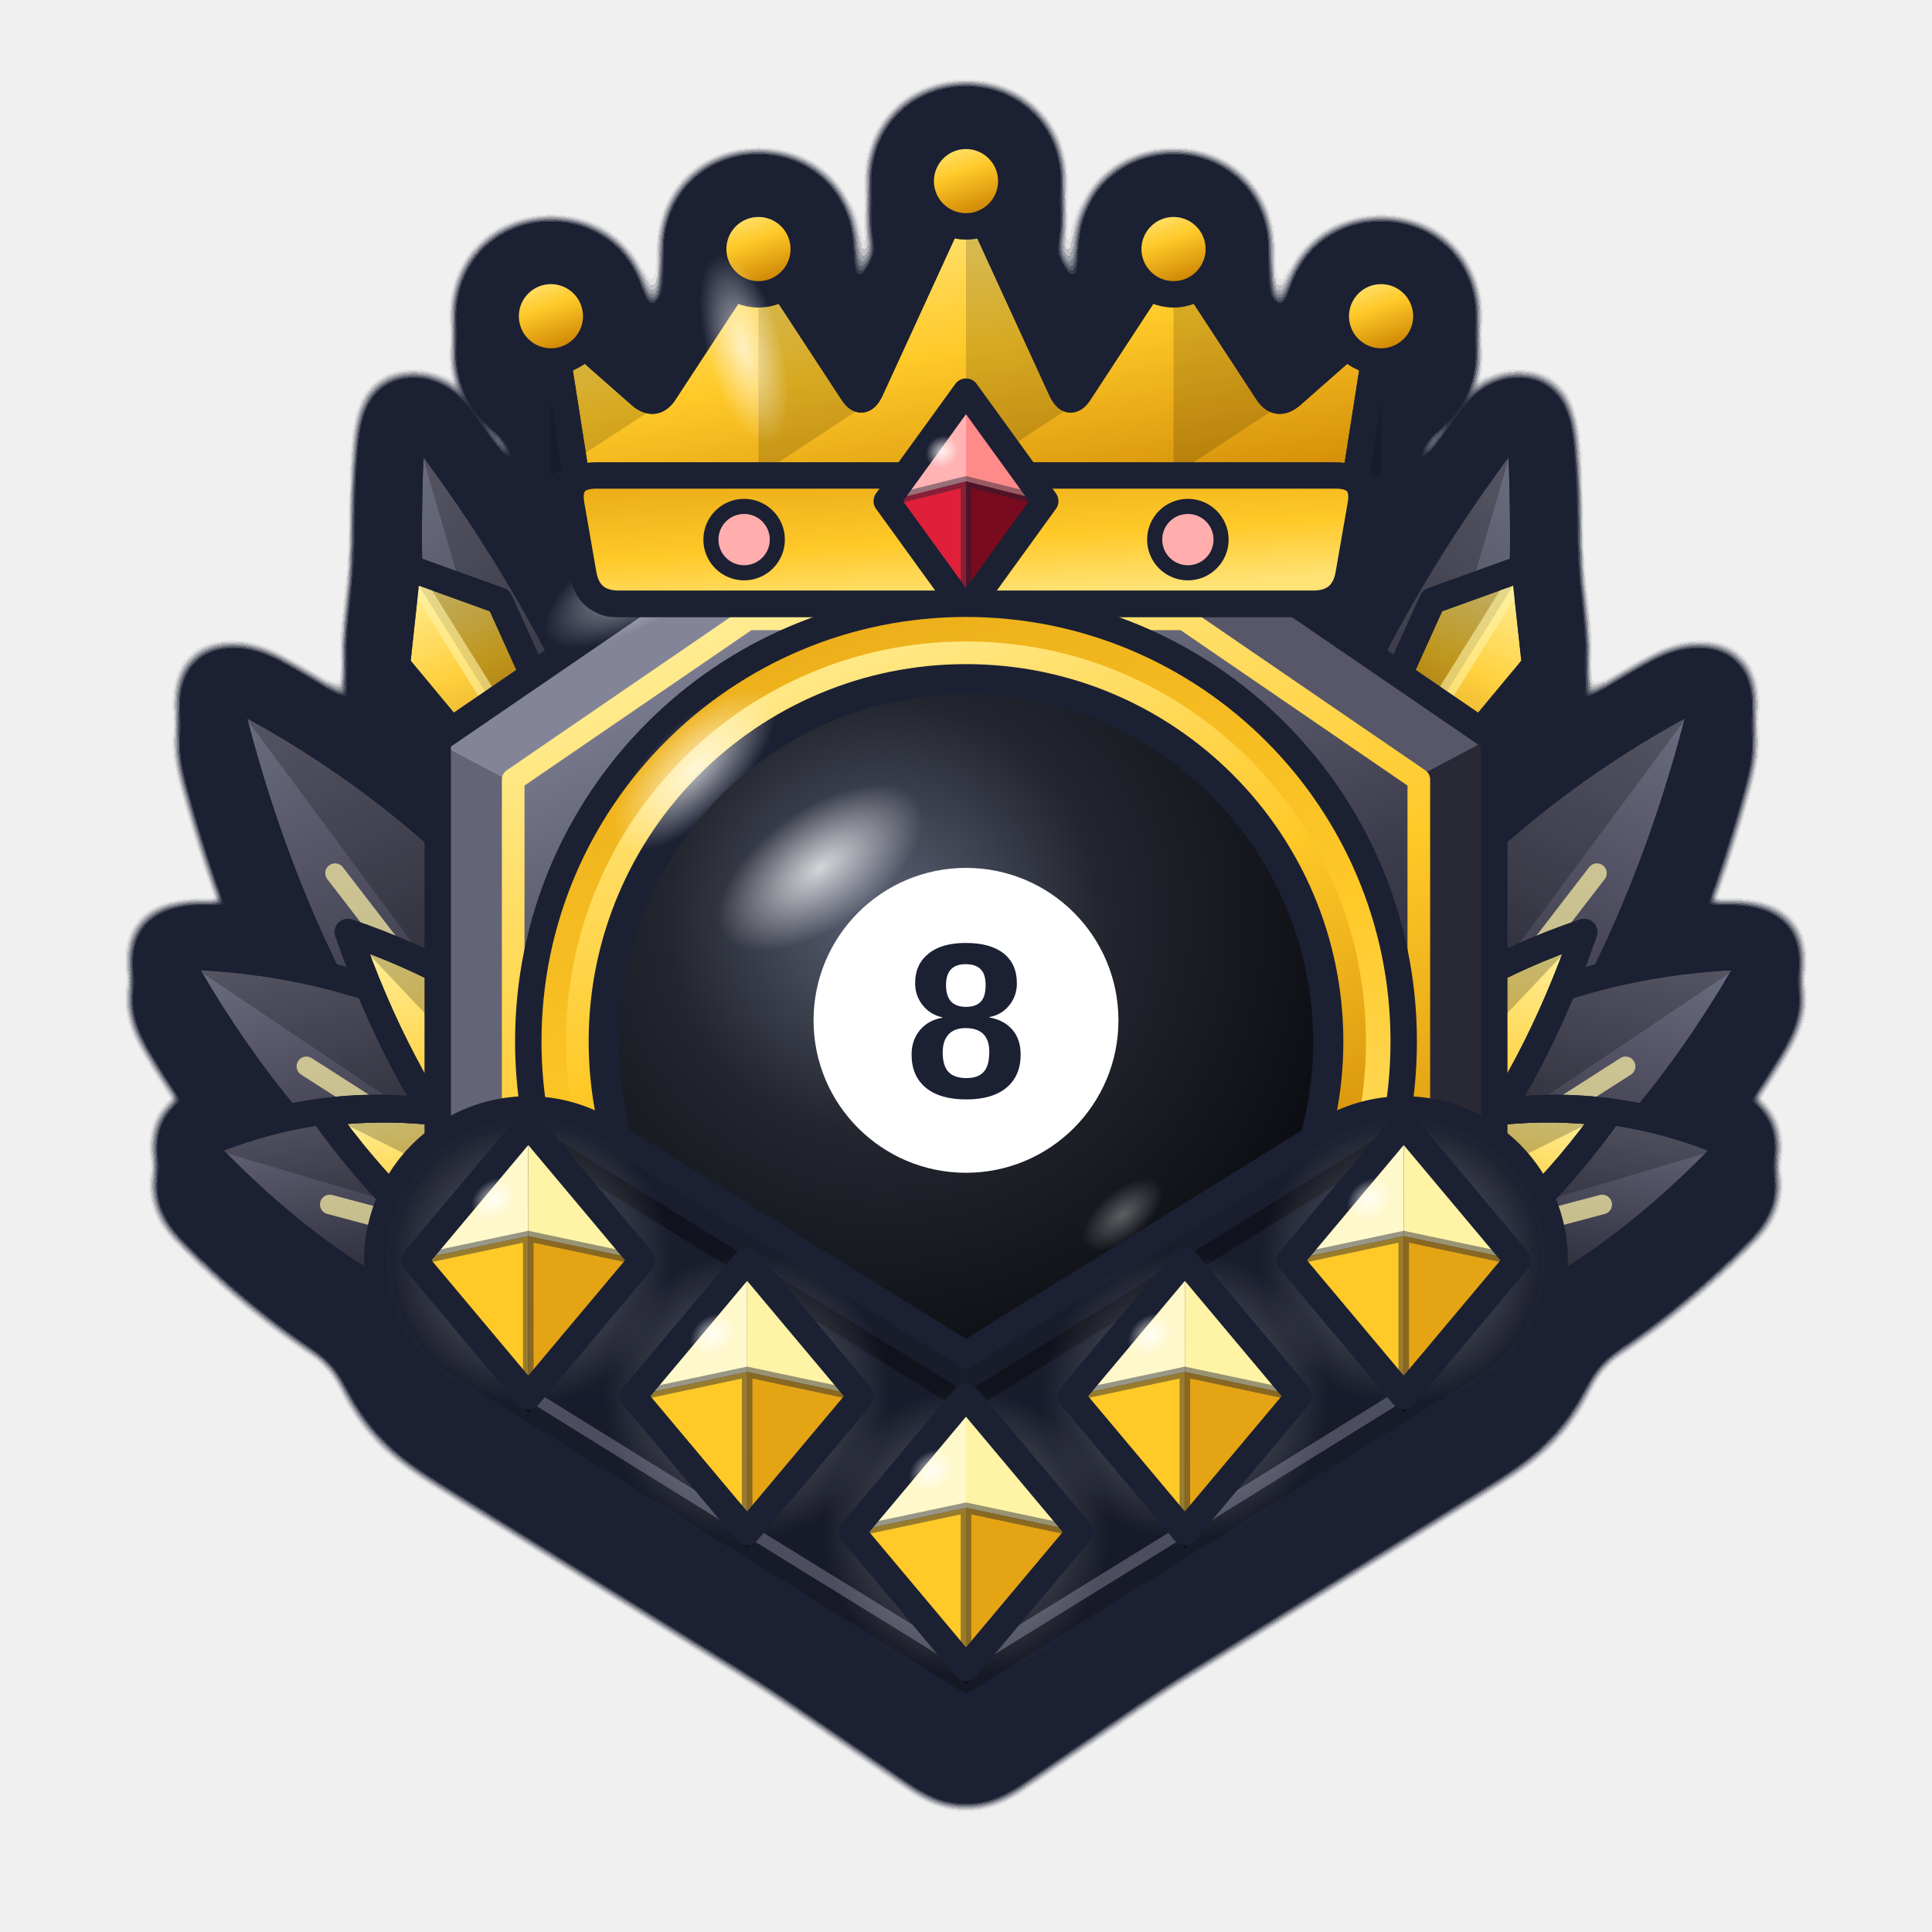
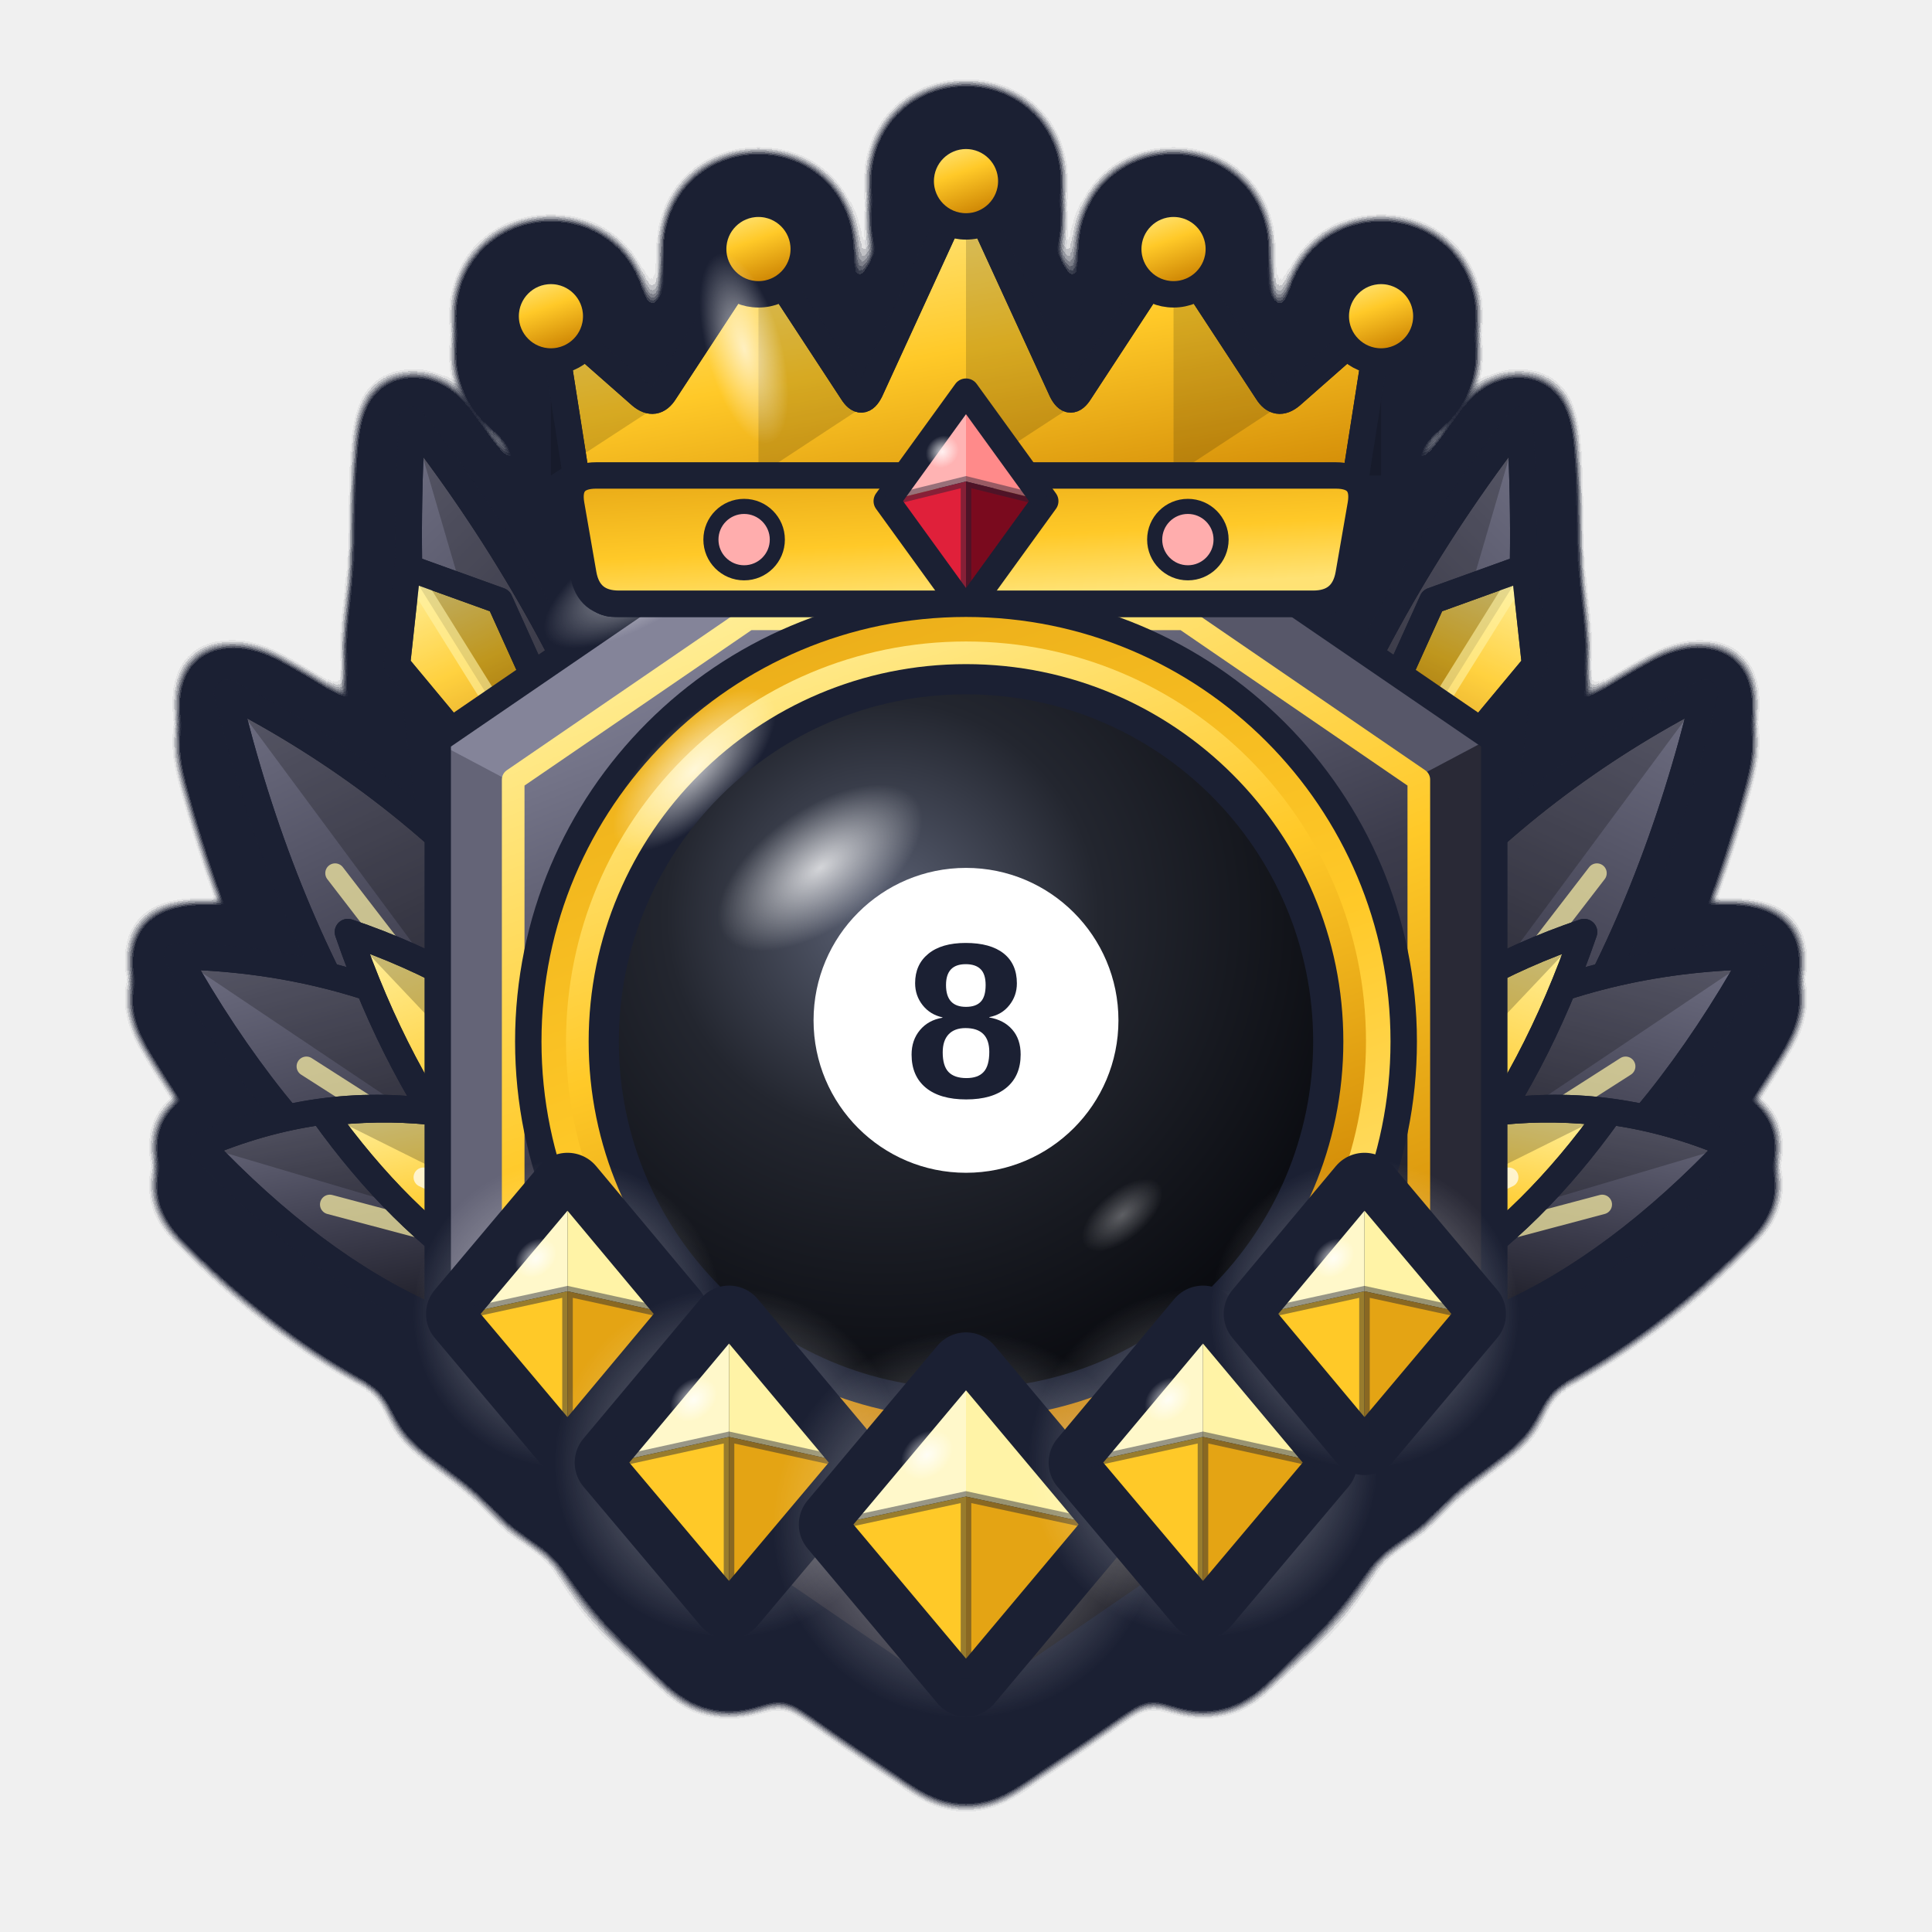
<svg xmlns="http://www.w3.org/2000/svg" width="512" height="512" viewBox="0 0 256 256">
  <defs>
    <linearGradient id="blue" x1="0" y1="0" x2="0.35" y2="1">
      <stop offset="0" stop-color="#9ED3FF" />
      <stop offset="0.45" stop-color="#3B9BFF" />
      <stop offset="1" stop-color="#1F6BD0" />
    </linearGradient>
    <linearGradient id="green" x1="0" y1="0" x2="0.35" y2="1">
      <stop offset="0" stop-color="#A8F5BE" />
      <stop offset="0.45" stop-color="#3DD66B" />
      <stop offset="1" stop-color="#1E9E47" />
    </linearGradient>
    <linearGradient id="red" x1="0" y1="0" x2="0.35" y2="1">
      <stop offset="0" stop-color="#FFA3A3" />
      <stop offset="0.45" stop-color="#FF4D4D" />
      <stop offset="1" stop-color="#C9283A" />
    </linearGradient>
    <linearGradient id="gold" x1="0" y1="0" x2="0.35" y2="1">
      <stop offset="0" stop-color="#FFF1A0" />
      <stop offset="0.45" stop-color="#FFC928" />
      <stop offset="1" stop-color="#DB8E00" />
    </linearGradient>
    <linearGradient id="wood" x1="0" y1="0" x2="0.35" y2="1">
      <stop offset="0" stop-color="#FFD9A0" />
      <stop offset="0.45" stop-color="#E7A35C" />
      <stop offset="1" stop-color="#A8622A" />
    </linearGradient>
    <linearGradient id="darkwood" x1="0" y1="0" x2="0.35" y2="1">
      <stop offset="0" stop-color="#C07A45" />
      <stop offset="0.45" stop-color="#8A4B22" />
      <stop offset="1" stop-color="#5E3014" />
    </linearGradient>
    <linearGradient id="white" x1="0" y1="0" x2="0.35" y2="1">
      <stop offset="0" stop-color="#FFFFFF" />
      <stop offset="0.45" stop-color="#F4F8FF" />
      <stop offset="1" stop-color="#C9D6EA" />
    </linearGradient>
    <linearGradient id="grey" x1="0" y1="0" x2="0.35" y2="1">
      <stop offset="0" stop-color="#E4E9F2" />
      <stop offset="0.45" stop-color="#AEB8C8" />
      <stop offset="1" stop-color="#7B869A" />
    </linearGradient>
    <linearGradient id="steel" x1="0" y1="0" x2="0.35" y2="1">
      <stop offset="0" stop-color="#D8E6F7" />
      <stop offset="0.45" stop-color="#9FB2CC" />
      <stop offset="1" stop-color="#6A7D98" />
    </linearGradient>
    <linearGradient id="cloth" x1="0" y1="0" x2="0.35" y2="1">
      <stop offset="0" stop-color="#6FE08E" />
      <stop offset="0.45" stop-color="#2FA24F" />
      <stop offset="1" stop-color="#1C7A37" />
    </linearGradient>
    <linearGradient id="sad" x1="0" y1="0" x2="0.35" y2="1">
      <stop offset="0" stop-color="#C4D4EE" />
      <stop offset="0.45" stop-color="#8EA3C7" />
      <stop offset="1" stop-color="#5E7299" />
    </linearGradient>
    <linearGradient id="purple" x1="0" y1="0" x2="0.35" y2="1">
      <stop offset="0" stop-color="#D7B8FF" />
      <stop offset="0.45" stop-color="#A259FF" />
      <stop offset="1" stop-color="#6E2FD0" />
    </linearGradient>
    <radialGradient id="shine" cx="0.5" cy="0.5" r="0.5">
      <stop offset="0" stop-color="#FFFFFF" stop-opacity="0.9" />
      <stop offset="1" stop-color="#FFFFFF" stop-opacity="0" />
    </radialGradient>
    <filter id="ink" x="-30%" y="-30%" width="160%" height="160%" color-interpolation-filters="sRGB">
      <feGaussianBlur in="SourceAlpha" stdDeviation="6.92" result="blur" />
      <feComponentTransfer in="blur" result="grown">
        <feFuncA type="linear" slope="7" intercept="-0.35" />
      </feComponentTransfer>
      <feOffset in="grown" dy="6" result="lip" />
      <feMerge result="both">
        <feMergeNode in="lip" />
        <feMergeNode in="grown" />
      </feMerge>
      <feFlood flood-color="#1B2033" />
      <feComposite in2="both" operator="in" result="outline" />
      <feMerge>
        <feMergeNode in="outline" />
        <feMergeNode in="SourceGraphic" />
      </feMerge>
    </filter>
  </defs>
  <defs>
    <filter id="badgeInk" x="-20%" y="-20%" width="140%" height="140%" color-interpolation-filters="sRGB">
      <feGaussianBlur in="SourceAlpha" stdDeviation="3.2" result="blur" />
      <feComponentTransfer in="blur" result="grown">
        <feFuncA type="linear" slope="40" intercept="-0.716" />
      </feComponentTransfer>
      <feOffset in="grown" dy="5" result="lip" />
      <feMerge result="both">
        <feMergeNode in="lip" />
        <feMergeNode in="grown" />
      </feMerge>
      <feFlood flood-color="#1B2033" />
      <feComposite in2="both" operator="in" result="outline" />
      <feMerge>
        <feMergeNode in="outline" />
        <feMergeNode in="SourceGraphic" />
      </feMerge>
    </filter>
  </defs>
  <defs>
    <linearGradient id="m" x1="0" y1="0" x2="0.35" y2="1">
      <stop offset="0.00" stop-color="#8C8CA2" />
      <stop offset="0.50" stop-color="#3C3C4C" />
      <stop offset="1.00" stop-color="#14141C" />
    </linearGradient>
    <linearGradient id="r" x1="0" y1="0" x2="0.35" y2="1">
      <stop offset="0.00" stop-color="#2A2A36" />
      <stop offset="0.60" stop-color="#3C3C4C" />
      <stop offset="1.00" stop-color="#6C6C80" />
    </linearGradient>
    <linearGradient id="w" x1="0" y1="0" x2="0.35" y2="1">
      <stop offset="0.00" stop-color="#707084" />
      <stop offset="0.55" stop-color="#3C3C4C" />
      <stop offset="1.00" stop-color="#14141C" />
    </linearGradient>
    <linearGradient id="c" x1="0" y1="0" x2="0.3" y2="1">
      <stop offset="0.00" stop-color="#BABAC7" />
      <stop offset="0.55" stop-color="#606073" />
      <stop offset="1.00" stop-color="#3C3C4C" />
    </linearGradient>
    <linearGradient id="s" x1="0" y1="0" x2="0.2" y2="1">
      <stop offset="0.00" stop-color="#FFFFFF" />
      <stop offset="0.50" stop-color="#BABAC7" />
      <stop offset="1.00" stop-color="#747488" />
    </linearGradient>
    <linearGradient id="g" x1="0" y1="0" x2="0.35" y2="1">
      <stop offset="0.00" stop-color="#FFF3A6" />
      <stop offset="0.50" stop-color="#FFC928" />
      <stop offset="1.00" stop-color="#C97F00" />
    </linearGradient>
    <linearGradient id="gr" x1="0" y1="0" x2="0.35" y2="1">
      <stop offset="0.00" stop-color="#E7A816" />
      <stop offset="0.60" stop-color="#FFC928" />
      <stop offset="1.00" stop-color="#FFE274" />
    </linearGradient>
    <radialGradient id="ball" cx="0.38" cy="0.32" r="0.78">
      <stop offset="0" stop-color="#5C6275" />
      <stop offset="0.4" stop-color="#23262F" />
      <stop offset="1" stop-color="#06070B" />
    </radialGradient>
  </defs>
  <g filter="url(#badgeInk)">
    <path d="M79.8 173.7 Q50.8 122.0 54.6 55.7 Q91.9 103.7 96.2 166.3 Z" fill="url(#w)" stroke="#1B2033" stroke-width="3.5" stroke-linejoin="round" />
    <path d="M88.0 170.0 L96.2 166.3 Q91.9 103.7 54.6 55.7 Z" fill="#000000" opacity="0.22" />
    <path d="M82.5 156.9 L61.5 88.8" fill="none" stroke="#FFF3A6" stroke-width="2.6" stroke-linecap="round" stroke-linejoin="round" opacity="0.7" />
    <path d="M79.8 173.7 Q50.8 122.0 54.6 55.7 Q91.9 103.7 96.2 166.3 Z" fill="none" stroke="#1B2033" stroke-width="3.5" stroke-linejoin="round" />
    <path d="M81.7 176.5 Q43.4 147.1 30.1 91.8 Q74.7 114.7 94.3 163.5 Z" fill="url(#w)" stroke="#1B2033" stroke-width="3.5" stroke-linejoin="round" />
    <path d="M88.0 170.0 L94.3 163.5 Q74.7 114.7 30.1 91.8 Z" fill="#000000" opacity="0.22" />
    <path d="M79.9 161.8 L44.4 115.7" fill="none" stroke="#FFF3A6" stroke-width="2.6" stroke-linecap="round" stroke-linejoin="round" opacity="0.7" />
    <path d="M81.7 176.5 Q43.4 147.1 30.1 91.8 Q74.7 114.7 94.3 163.5 Z" fill="none" stroke="#1B2033" stroke-width="3.5" stroke-linejoin="round" />
    <path d="M84.6 178.3 Q47.3 169.2 23.5 126.7 Q64.2 127.5 91.4 161.7 Z" fill="url(#w)" stroke="#1B2033" stroke-width="3.5" stroke-linejoin="round" />
    <path d="M88.0 170.0 L91.4 161.7 Q64.2 127.5 23.5 126.7 Z" fill="#000000" opacity="0.22" />
    <path d="M79.7 166.3 L40.6 141.3" fill="none" stroke="#FFF3A6" stroke-width="2.6" stroke-linecap="round" stroke-linejoin="round" opacity="0.7" />
    <path d="M84.6 178.3 Q47.3 169.2 23.5 126.7 Q64.2 127.5 91.4 161.7 Z" fill="none" stroke="#1B2033" stroke-width="3.5" stroke-linejoin="round" />
    <path d="M87.7 179.0 Q56.5 183.4 26.6 151.8 Q58.1 138.4 88.3 161.0 Z" fill="url(#w)" stroke="#1B2033" stroke-width="3.5" stroke-linejoin="round" />
    <path d="M88.0 170.0 L88.3 161.0 Q58.1 138.4 26.6 151.8 Z" fill="#000000" opacity="0.22" />
    <path d="M80.6 169.4 L43.7 159.6" fill="none" stroke="#FFF3A6" stroke-width="2.6" stroke-linecap="round" stroke-linejoin="round" opacity="0.7" />
    <path d="M87.7 179.0 Q56.5 183.4 26.6 151.8 Q58.1 138.4 88.3 161.0 Z" fill="none" stroke="#1B2033" stroke-width="3.5" stroke-linejoin="round" />
    <path d="M86.3 175.3 Q64.0 146.6 64.7 104.6 Q92.6 130.1 97.7 168.7 Z" fill="url(#g)" stroke="#1B2033" stroke-width="3.5" stroke-linejoin="round" />
    <path d="M92.0 172.0 L97.7 168.7 Q92.6 130.1 64.7 104.6 Z" fill="#000000" opacity="0.22" />
    <path d="M87.9 164.4 L70.8 124.4" fill="none" stroke="#FFFFFF" stroke-width="2.6" stroke-linecap="round" stroke-linejoin="round" opacity="0.7" />
    <path d="M86.3 175.3 Q64.0 146.6 64.7 104.6 Q92.6 130.1 97.7 168.7 Z" fill="none" stroke="#1B2033" stroke-width="3.5" stroke-linejoin="round" />
    <path d="M87.9 177.2 Q58.9 160.7 46.1 123.5 Q79.2 134.7 96.1 166.8 Z" fill="url(#g)" stroke="#1B2033" stroke-width="3.5" stroke-linejoin="round" />
    <path d="M92.0 172.0 L96.1 166.8 Q79.2 134.7 46.1 123.5 Z" fill="#000000" opacity="0.22" />
    <path d="M85.9 167.0 L57.9 138.4" fill="none" stroke="#FFFFFF" stroke-width="2.6" stroke-linecap="round" stroke-linejoin="round" opacity="0.7" />
    <path d="M87.9 177.2 Q58.9 160.7 46.1 123.5 Q79.2 134.7 96.1 166.8 Z" fill="none" stroke="#1B2033" stroke-width="3.5" stroke-linejoin="round" />
    <path d="M90.2 178.3 Q62.9 175.6 42.8 147.5 Q72.0 143.9 93.8 165.7 Z" fill="url(#g)" stroke="#1B2033" stroke-width="3.5" stroke-linejoin="round" />
    <path d="M92.0 172.0 L93.8 165.7 Q72.0 143.9 42.8 147.5 Z" fill="#000000" opacity="0.22" />
    <path d="M85.8 170.0 L56.1 156.0" fill="none" stroke="#FFFFFF" stroke-width="2.6" stroke-linecap="round" stroke-linejoin="round" opacity="0.7" />
    <path d="M90.2 178.3 Q62.9 175.6 42.8 147.5 Q72.0 143.9 93.8 165.7 Z" fill="none" stroke="#1B2033" stroke-width="3.5" stroke-linejoin="round" />
    <path d="M67.9 106.5 L52.6 88.1 L54.0 75.2 L66.2 79.6 L76.1 101.5 Z" fill="url(#g)" stroke="#1B2033" stroke-width="3.5" stroke-linejoin="round" />
    <path d="M72.0 104.0 L76.1 101.5 L66.2 79.6 L54.0 75.2 Z" fill="#000000" opacity="0.25" />
    <path d="M72.0 104.0 L67.9 106.5 L52.6 88.1 L54.0 75.2 Z" fill="#FFF3A6" opacity="0.18" />
    <path d="M70.6 101.7 L55.8 78.0" fill="none" stroke="#FFF3A6" stroke-width="2.2" stroke-linecap="round" stroke-linejoin="round" opacity="0.6" />
    <path d="M67.9 106.5 L52.6 88.1 L54.0 75.2 L66.2 79.6 L76.1 101.5 Z" fill="none" stroke="#1B2033" stroke-width="3.5" stroke-linejoin="round" />
    <g transform="matrix(-1 0 0 1 256 0)">
      <path d="M79.8 173.7 Q50.8 122.0 54.6 55.7 Q91.9 103.7 96.2 166.3 Z" fill="url(#w)" stroke="#1B2033" stroke-width="3.5" stroke-linejoin="round" />
      <path d="M88.0 170.0 L96.2 166.3 Q91.9 103.7 54.6 55.7 Z" fill="#000000" opacity="0.22" />
      <path d="M82.5 156.9 L61.5 88.8" fill="none" stroke="#FFF3A6" stroke-width="2.6" stroke-linecap="round" stroke-linejoin="round" opacity="0.7" />
      <path d="M79.8 173.7 Q50.8 122.0 54.6 55.7 Q91.9 103.7 96.2 166.3 Z" fill="none" stroke="#1B2033" stroke-width="3.5" stroke-linejoin="round" />
      <path d="M81.7 176.5 Q43.4 147.1 30.1 91.8 Q74.7 114.7 94.3 163.5 Z" fill="url(#w)" stroke="#1B2033" stroke-width="3.5" stroke-linejoin="round" />
      <path d="M88.0 170.0 L94.3 163.5 Q74.7 114.7 30.1 91.8 Z" fill="#000000" opacity="0.22" />
      <path d="M79.9 161.8 L44.4 115.7" fill="none" stroke="#FFF3A6" stroke-width="2.6" stroke-linecap="round" stroke-linejoin="round" opacity="0.7" />
      <path d="M81.7 176.5 Q43.4 147.1 30.1 91.8 Q74.7 114.7 94.3 163.5 Z" fill="none" stroke="#1B2033" stroke-width="3.5" stroke-linejoin="round" />
      <path d="M84.6 178.3 Q47.3 169.2 23.5 126.7 Q64.2 127.5 91.4 161.7 Z" fill="url(#w)" stroke="#1B2033" stroke-width="3.5" stroke-linejoin="round" />
      <path d="M88.0 170.0 L91.4 161.7 Q64.2 127.5 23.5 126.7 Z" fill="#000000" opacity="0.22" />
      <path d="M79.7 166.3 L40.6 141.3" fill="none" stroke="#FFF3A6" stroke-width="2.6" stroke-linecap="round" stroke-linejoin="round" opacity="0.7" />
      <path d="M84.6 178.3 Q47.3 169.2 23.5 126.7 Q64.2 127.5 91.4 161.7 Z" fill="none" stroke="#1B2033" stroke-width="3.5" stroke-linejoin="round" />
      <path d="M87.7 179.0 Q56.5 183.4 26.6 151.8 Q58.1 138.4 88.3 161.0 Z" fill="url(#w)" stroke="#1B2033" stroke-width="3.5" stroke-linejoin="round" />
      <path d="M88.0 170.0 L88.3 161.0 Q58.1 138.4 26.6 151.8 Z" fill="#000000" opacity="0.22" />
      <path d="M80.6 169.4 L43.7 159.6" fill="none" stroke="#FFF3A6" stroke-width="2.6" stroke-linecap="round" stroke-linejoin="round" opacity="0.7" />
      <path d="M87.7 179.0 Q56.5 183.4 26.6 151.8 Q58.1 138.4 88.3 161.0 Z" fill="none" stroke="#1B2033" stroke-width="3.5" stroke-linejoin="round" />
      <path d="M86.3 175.3 Q64.0 146.6 64.7 104.6 Q92.6 130.1 97.7 168.7 Z" fill="url(#g)" stroke="#1B2033" stroke-width="3.5" stroke-linejoin="round" />
      <path d="M92.0 172.0 L97.7 168.7 Q92.6 130.1 64.7 104.6 Z" fill="#000000" opacity="0.22" />
      <path d="M87.9 164.4 L70.8 124.4" fill="none" stroke="#FFFFFF" stroke-width="2.6" stroke-linecap="round" stroke-linejoin="round" opacity="0.7" />
      <path d="M86.3 175.3 Q64.0 146.6 64.7 104.6 Q92.6 130.1 97.7 168.7 Z" fill="none" stroke="#1B2033" stroke-width="3.5" stroke-linejoin="round" />
      <path d="M87.9 177.2 Q58.9 160.7 46.1 123.5 Q79.2 134.7 96.1 166.8 Z" fill="url(#g)" stroke="#1B2033" stroke-width="3.5" stroke-linejoin="round" />
      <path d="M92.0 172.0 L96.1 166.8 Q79.2 134.7 46.1 123.5 Z" fill="#000000" opacity="0.22" />
      <path d="M85.9 167.0 L57.9 138.4" fill="none" stroke="#FFFFFF" stroke-width="2.6" stroke-linecap="round" stroke-linejoin="round" opacity="0.7" />
      <path d="M87.9 177.2 Q58.9 160.7 46.1 123.5 Q79.2 134.7 96.1 166.8 Z" fill="none" stroke="#1B2033" stroke-width="3.5" stroke-linejoin="round" />
      <path d="M90.2 178.3 Q62.9 175.6 42.8 147.5 Q72.0 143.9 93.8 165.7 Z" fill="url(#g)" stroke="#1B2033" stroke-width="3.5" stroke-linejoin="round" />
      <path d="M92.0 172.0 L93.8 165.7 Q72.0 143.9 42.8 147.5 Z" fill="#000000" opacity="0.22" />
      <path d="M85.8 170.0 L56.1 156.0" fill="none" stroke="#FFFFFF" stroke-width="2.6" stroke-linecap="round" stroke-linejoin="round" opacity="0.7" />
      <path d="M90.2 178.3 Q62.9 175.6 42.8 147.5 Q72.0 143.9 93.8 165.7 Z" fill="none" stroke="#1B2033" stroke-width="3.5" stroke-linejoin="round" />
      <path d="M67.9 106.5 L52.6 88.1 L54.0 75.2 L66.2 79.6 L76.1 101.5 Z" fill="url(#g)" stroke="#1B2033" stroke-width="3.5" stroke-linejoin="round" />
      <path d="M72.0 104.0 L76.1 101.5 L66.2 79.6 L54.0 75.2 Z" fill="#000000" opacity="0.25" />
      <path d="M72.0 104.0 L67.9 106.5 L52.6 88.1 L54.0 75.2 Z" fill="#FFF3A6" opacity="0.18" />
      <path d="M70.6 101.7 L55.8 78.0" fill="none" stroke="#FFF3A6" stroke-width="2.2" stroke-linecap="round" stroke-linejoin="round" opacity="0.6" />
      <path d="M67.9 106.5 L52.6 88.1 L54.0 75.2 L66.2 79.6 L76.1 101.5 Z" fill="none" stroke="#1B2033" stroke-width="3.5" stroke-linejoin="round" />
    </g>
    <path d="M96.0 72.0 L160.0 72.0 L156.9 82.0 L99.1 82.0 Z" fill="#78788C" stroke="#78788C" stroke-width="0.8" />
    <path d="M160.0 72.0 L198.0 98.0 L188.0 103.3 L156.9 82.0 Z" fill="#575769" stroke="#575769" stroke-width="0.8" />
    <path d="M198.0 98.0 L198.0 180.0 L188.0 174.7 L188.0 103.3 Z" fill="#292936" stroke="#292936" stroke-width="0.8" />
    <path d="M198.0 180.0 L128.0 228.0 L128.0 215.9 L188.0 174.7 Z" fill="#1A1A23" stroke="#1A1A23" stroke-width="0.8" />
    <path d="M128.0 228.0 L58.0 180.0 L68.0 174.7 L128.0 215.9 Z" fill="#2F2F3D" stroke="#2F2F3D" stroke-width="0.8" />
    <path d="M58.0 180.0 L58.0 98.0 L68.0 103.3 L68.0 174.7 Z" fill="#646477" stroke="#646477" stroke-width="0.8" />
    <path d="M58.0 98.0 L96.0 72.0 L99.1 82.0 L68.0 103.3 Z" fill="#848499" stroke="#848499" stroke-width="0.8" />
    <path d="M99.1 82.0 L156.9 82.0 L188.0 103.3 L188.0 174.7 L128.0 215.9 L68.0 174.7 L68.0 103.3 Z" fill="url(#m)" />
    <path d="M99.1 82.0 L156.9 82.0 L188.0 103.3 L188.0 174.7 L128.0 215.9 L68.0 174.7 L68.0 103.3 Z" fill="none" stroke="#1B2033" stroke-width="1.6" stroke-opacity="0.45" stroke-linejoin="round" />
    <path d="M96.0 72.0 L160.0 72.0 L198.0 98.0 L198.0 180.0 L128.0 228.0 L58.0 180.0 L58.0 98.0 Z" fill="none" stroke="#1B2033" stroke-width="3.5" stroke-linejoin="round" />
    <ellipse cx="86" cy="76" rx="16" ry="6" fill="url(#shine)" opacity="0.75" transform="rotate(-32 86 76)" />
    <path d="M99.1 82.0 L156.9 82.0 L188.0 103.3 L188.0 174.7 L128.0 215.9 L68.0 174.7 L68.0 103.3 Z" fill="none" stroke="url(#g)" stroke-width="3" stroke-linejoin="round" />
    <path d="M81.5 80.0 Q79.0 80.0 78.6 77.5 L73.4 44.4 Q73.0 41.9 74.9 43.6 L84.9 52.4 Q86.8 54.0 88.1 51.9 L99.1 35.1 Q100.5 33.0 101.9 35.1 L112.9 51.9 Q114.2 54.0 115.3 51.8 L127.0 26.3 Q128.0 24.0 129.0 26.3 L140.7 51.8 Q141.8 54.0 143.1 51.9 L154.1 35.1 Q155.5 33.0 156.9 35.1 L167.9 51.9 Q169.2 54.0 171.1 52.4 L181.1 43.6 Q183.0 41.9 182.6 44.4 L177.4 77.5 Q177.0 80.0 174.5 80.0 Z" fill="url(#g)" stroke="#1B2033" stroke-width="3.5" stroke-linejoin="round" />
    <path d="M73.0 41.9 L73.0 63.0 L86.8 54.0 Z" fill="#000000" opacity="0.16" />
    <path d="M100.5 33.0 L100.5 63.0 L114.2 54.0 Z" fill="#000000" opacity="0.16" />
    <path d="M128.0 24.0 L128.0 63.0 L141.8 54.0 Z" fill="#000000" opacity="0.16" />
    <path d="M155.5 33.0 L155.5 63.0 L169.2 54.0 Z" fill="#000000" opacity="0.16" />
    <path d="M183.0 41.9 L183.0 63.0 L180.0 63.0 Z" fill="#000000" opacity="0.16" />
    <path d="M81.5 80.0 Q79.0 80.0 78.6 77.5 L73.4 44.4 Q73.0 41.9 74.9 43.6 L84.9 52.4 Q86.8 54.0 88.1 51.9 L99.1 35.1 Q100.5 33.0 101.9 35.1 L112.9 51.9 Q114.2 54.0 115.3 51.8 L127.0 26.3 Q128.0 24.0 129.0 26.3 L140.7 51.8 Q141.8 54.0 143.1 51.9 L154.1 35.1 Q155.5 33.0 156.9 35.1 L167.9 51.9 Q169.2 54.0 171.1 52.4 L181.1 43.6 Q183.0 41.9 182.6 44.4 L177.4 77.5 Q177.0 80.0 174.5 80.0 Z" fill="none" stroke="#1B2033" stroke-width="3.5" stroke-linejoin="round" />
    <circle cx="73.0" cy="41.9" r="6" fill="url(#g)" stroke="#1B2033" stroke-width="3.5" />
    <circle cx="100.5" cy="33.0" r="6" fill="url(#g)" stroke="#1B2033" stroke-width="3.5" />
    <circle cx="128.0" cy="24.0" r="6" fill="url(#g)" stroke="#1B2033" stroke-width="3.5" />
    <circle cx="155.5" cy="33.0" r="6" fill="url(#g)" stroke="#1B2033" stroke-width="3.5" />
    <circle cx="183.0" cy="41.9" r="6" fill="url(#g)" stroke="#1B2033" stroke-width="3.5" />
    <path d="M75.7 66.9 Q75.0 63.0 79.0 63.0 L177.0 63.0 Q181.0 63.0 180.3 66.9 L178.7 76.1 Q178.0 80.0 174.0 80.0 L82.0 80.0 Q78.0 80.0 77.3 76.1 Z" fill="url(#gr)" stroke="#1B2033" stroke-width="3.5" stroke-linejoin="round" />
    <ellipse cx="98.6" cy="46.2" rx="5" ry="13" fill="url(#shine)" opacity="0.75" transform="rotate(-15 98.6 46.2)" />
    <path d="M117.5 66.4 L128.0 51.9 L128.0 63.8 Z" fill="#FFB3B3" />
    <path d="M128.0 51.9 L138.5 66.4 L128.0 63.8 Z" fill="#FF8A8A" />
    <path d="M117.5 66.4 L128.0 63.8 L128.0 80.9 Z" fill="#E0203A" />
    <path d="M128.0 63.8 L138.5 66.4 L128.0 80.9 Z" fill="#7A0A1E" />
    <path d="M128.0 51.9 L138.5 66.4 L128.0 80.9 L117.5 66.4 Z" fill="none" stroke="#1B2033" stroke-width="3.5" stroke-linejoin="round" />
    <path d="M117.5 66.4 L128.0 63.8 L138.5 66.4 M128.0 63.8 L128.0 80.9" fill="none" stroke="#1B2033" stroke-width="1.4" opacity="0.45" />
    <ellipse cx="124.859" cy="59.857" rx="2.303" ry="2.036" fill="url(#shine)" opacity="0.9" transform="rotate(-40 124.8594 59.857)" />
    <circle cx="98.6" cy="71.5" r="4.4" fill="#FFADAD" stroke="#1B2033" stroke-width="2" />
    <circle cx="157.4" cy="71.5" r="4.4" fill="#FFADAD" stroke="#1B2033" stroke-width="2" />
    <circle cx="128" cy="138" r="58" fill="url(#gr)" stroke="#1B2033" stroke-width="3.5" />
    <circle cx="128" cy="138" r="53" fill="url(#g)" />
    <circle cx="128" cy="138" r="50" fill="#1B2033" />
    <ellipse cx="92" cy="102" rx="14" ry="6" fill="url(#shine)" opacity="0.8" transform="rotate(-45 92 102)" />
    <circle cx="128" cy="138" r="46" fill="url(#ball)" />
    <circle cx="128.0" cy="135.2" r="20.2" fill="#FFFFFF" />
    <text x="128.0" y="145.4" font-family="Arial Black, Arial, sans-serif" font-weight="900" font-size="29.3" text-anchor="middle" fill="#1B2033">8</text>
    <ellipse cx="108.68" cy="115.0" rx="15.64" ry="7.82" fill="url(#shine)" opacity="0.85" transform="rotate(-35 108.68 115.0)" />
    <ellipse cx="148.7" cy="161.0" rx="6.44" ry="3.22" fill="url(#shine)" opacity="0.35" transform="rotate(-40 148.7 161.0)" />
    <defs>
-       <linearGradient id="tray" gradientUnits="userSpaceOnUse" x1="0" y1="147.0" x2="0" y2="229.0">
-         <stop offset="0" stop-color="#1A1E2E" />
-         <stop offset="0.55" stop-color="#181B2A" />
-         <stop offset="1" stop-color="#161824" />
-       </linearGradient>
      <radialGradient id="glow">
-         <stop offset="0" stop-color="#FFFFFF" stop-opacity="0.5" />
+         <stop offset="0" stop-color="#FFFFFF" stop-opacity="0.55" />
        <stop offset="1" stop-color="#FFFFFF" stop-opacity="0" />
      </radialGradient>
    </defs>
-     <path d="M70.0 167.0 L99.0 185.0 L128.0 203.0 L157.0 185.0 L186.0 167.0" fill="none" stroke-linecap="round" stroke-linejoin="miter" stroke-miterlimit="4" stroke="#1B2033" stroke-width="43.5" />
-     <path d="M70.0 167.0 L99.0 185.0 L128.0 203.0 L157.0 185.0 L186.0 167.0" fill="none" stroke-linecap="round" stroke-linejoin="miter" stroke-miterlimit="4" stroke="url(#tray)" stroke-width="36.5" />
-     <path d="M70.0 184.7 L99.0 202.7 L128.0 220.6 L157.0 202.7 L186.0 184.7" fill="none" stroke="#8C8CA2" stroke-width="1.6" stroke-opacity="0.45" stroke-linecap="round" />
-     <path d="M70.0 150.0 L99.0 168.0 L128.0 185.9 L157.0 168.0 L186.0 150.0" fill="none" stroke="#000000" stroke-width="2.4" stroke-opacity="0.35" stroke-linecap="round" />
-     <circle cx="70.0" cy="167.0" r="19.0" fill="url(#glow)" opacity="0.8" />
-     <path d="M70.0 151.2 L85.1 169.2 L70.0 187.2 L54.9 169.2 Z" fill="#000000" opacity="0.4" />
-     <path d="M54.9 167.0 L70.0 149.0 L70.0 163.8 Z" fill="#FFF8CA" />
-     <path d="M70.0 149.0 L85.1 167.0 L70.0 163.8 Z" fill="#FFF3A6" />
-     <path d="M54.9 167.0 L70.0 163.8 L70.0 185.0 Z" fill="#FFC928" />
-     <path d="M70.0 163.8 L85.1 167.0 L70.0 185.0 Z" fill="#E4A414" />
-     <path d="M70.0 149.0 L85.1 167.0 L70.0 185.0 L54.9 167.0 Z" fill="none" stroke="#1B2033" stroke-width="3.5" stroke-linejoin="round" />
-     <path d="M54.9 167.0 L70.0 163.8 L85.1 167.0 M70.0 163.8 L70.0 185.0" fill="none" stroke="#1B2033" stroke-width="1.4" opacity="0.45" />
-     <ellipse cx="65.464" cy="158.94" rx="3.326" ry="2.52" fill="url(#shine)" opacity="0.9" transform="rotate(-40 65.464 158.94)" />
-     <circle cx="99.0" cy="185.0" r="19.0" fill="url(#glow)" opacity="0.8" />
-     <path d="M99.0 169.2 L114.1 187.2 L99.0 205.2 L83.9 187.2 Z" fill="#000000" opacity="0.4" />
-     <path d="M83.9 185.0 L99.0 167.0 L99.0 181.8 Z" fill="#FFF8CA" />
-     <path d="M99.0 167.0 L114.1 185.0 L99.0 181.8 Z" fill="#FFF3A6" />
-     <path d="M83.9 185.0 L99.0 181.8 L99.0 203.0 Z" fill="#FFC928" />
-     <path d="M99.0 181.8 L114.1 185.0 L99.0 203.0 Z" fill="#E4A414" />
-     <path d="M99.0 167.0 L114.1 185.0 L99.0 203.0 L83.9 185.0 Z" fill="none" stroke="#1B2033" stroke-width="3.5" stroke-linejoin="round" />
-     <path d="M83.9 185.0 L99.0 181.8 L114.1 185.0 M99.0 181.8 L99.0 203.0" fill="none" stroke="#1B2033" stroke-width="1.4" opacity="0.45" />
-     <ellipse cx="94.464" cy="176.92" rx="3.326" ry="2.52" fill="url(#shine)" opacity="0.9" transform="rotate(-40 94.464 176.92)" />
-     <circle cx="128.0" cy="203.0" r="19.0" fill="url(#glow)" opacity="0.8" />
-     <path d="M128.0 187.2 L143.1 205.2 L128.0 223.2 L112.9 205.2 Z" fill="#000000" opacity="0.4" />
-     <path d="M112.9 203.0 L128.0 185.0 L128.0 199.8 Z" fill="#FFF8CA" />
-     <path d="M128.0 185.0 L143.1 203.0 L128.0 199.8 Z" fill="#FFF3A6" />
-     <path d="M112.9 203.0 L128.0 199.8 L128.0 221.0 Z" fill="#FFC928" />
-     <path d="M128.0 199.8 L143.1 203.0 L128.0 221.0 Z" fill="#E4A414" />
-     <path d="M128.0 185.0 L143.1 203.0 L128.0 221.0 L112.9 203.0 Z" fill="none" stroke="#1B2033" stroke-width="3.5" stroke-linejoin="round" />
-     <path d="M112.9 203.0 L128.0 199.8 L143.1 203.0 M128.0 199.8 L128.0 221.0" fill="none" stroke="#1B2033" stroke-width="1.4" opacity="0.45" />
-     <ellipse cx="123.464" cy="194.9" rx="3.326" ry="2.52" fill="url(#shine)" opacity="0.9" transform="rotate(-40 123.464 194.9)" />
-     <circle cx="157.0" cy="185.0" r="19.0" fill="url(#glow)" opacity="0.8" />
-     <path d="M157.0 169.2 L172.1 187.2 L157.0 205.2 L141.9 187.2 Z" fill="#000000" opacity="0.4" />
-     <path d="M141.9 185.0 L157.0 167.0 L157.0 181.8 Z" fill="#FFF8CA" />
-     <path d="M157.0 167.0 L172.1 185.0 L157.0 181.8 Z" fill="#FFF3A6" />
-     <path d="M141.9 185.0 L157.0 181.8 L157.0 203.0 Z" fill="#FFC928" />
-     <path d="M157.0 181.8 L172.1 185.0 L157.0 203.0 Z" fill="#E4A414" />
-     <path d="M157.0 167.0 L172.1 185.0 L157.0 203.0 L141.9 185.0 Z" fill="none" stroke="#1B2033" stroke-width="3.5" stroke-linejoin="round" />
-     <path d="M141.9 185.0 L157.0 181.8 L172.1 185.0 M157.0 181.8 L157.0 203.0" fill="none" stroke="#1B2033" stroke-width="1.4" opacity="0.45" />
-     <ellipse cx="152.464" cy="176.92" rx="3.326" ry="2.52" fill="url(#shine)" opacity="0.9" transform="rotate(-40 152.464 176.92)" />
-     <circle cx="186.0" cy="167.0" r="19.0" fill="url(#glow)" opacity="0.8" />
-     <path d="M186.0 151.2 L201.1 169.2 L186.0 187.2 L170.9 169.2 Z" fill="#000000" opacity="0.4" />
-     <path d="M170.9 167.0 L186.0 149.0 L186.0 163.8 Z" fill="#FFF8CA" />
-     <path d="M186.0 149.0 L201.1 167.0 L186.0 163.8 Z" fill="#FFF3A6" />
-     <path d="M170.9 167.0 L186.0 163.8 L186.0 185.0 Z" fill="#FFC928" />
-     <path d="M186.0 163.8 L201.1 167.0 L186.0 185.0 Z" fill="#E4A414" />
-     <path d="M186.0 149.0 L201.1 167.0 L186.0 185.0 L170.9 167.0 Z" fill="none" stroke="#1B2033" stroke-width="3.5" stroke-linejoin="round" />
-     <path d="M170.9 167.0 L186.0 163.8 L201.1 167.0 M186.0 163.8 L186.0 185.0" fill="none" stroke="#1B2033" stroke-width="1.4" opacity="0.45" />
-     <ellipse cx="181.464" cy="158.94" rx="3.326" ry="2.52" fill="url(#shine)" opacity="0.9" transform="rotate(-40 181.464 158.94)" />
+     <circle cx="75.2" cy="174.1" r="20.5" fill="url(#glow)" />
+     <path d="M75.2 160.7 L88.9 177.1 L75.2 193.5 L61.4 177.1 Z" fill="#000000" opacity="0.35" />
+     <path d="M75.2 157.7 L88.9 174.1 L75.2 190.5 L61.4 174.1 Z" fill="#1B2033" stroke="#1B2033" stroke-width="9.9" stroke-linejoin="round" />
+     <path d="M61.4 174.1 L75.2 157.7 L75.2 171.1 Z" fill="#FFF8CA" />
+     <path d="M75.2 157.7 L88.9 174.1 L75.2 171.1 Z" fill="#FFF3A6" />
+     <path d="M61.4 174.1 L75.2 171.1 L75.2 190.5 Z" fill="#FFC928" />
+     <path d="M75.2 171.1 L88.9 174.1 L75.2 190.5 Z" fill="#E4A414" />
+     <path d="M75.2 157.7 L88.9 174.1 L75.2 190.5 L61.4 174.1 Z" fill="none" stroke="#1B2033" stroke-width="3.5" stroke-linejoin="round" />
+     <path d="M61.4 174.1 L75.2 171.1 L88.9 174.1 M75.2 171.1 L75.2 190.5" fill="none" stroke="#1B2033" stroke-width="1.4" opacity="0.45" />
+     <ellipse cx="71.017" cy="166.713" rx="3.034" ry="2.298" fill="url(#shine)" opacity="0.9" transform="rotate(-40 71.01668 166.7133)" />
+     <circle cx="96.6" cy="193.8" r="23.1" fill="url(#glow)" />
+     <path d="M96.6 178.3 L112.1 196.8 L96.6 215.2 L81.1 196.8 Z" fill="#000000" opacity="0.35" />
+     <path d="M96.6 175.3 L112.1 193.8 L96.6 212.2 L81.1 193.8 Z" fill="#1B2033" stroke="#1B2033" stroke-width="9.9" stroke-linejoin="round" />
+     <path d="M81.1 193.8 L96.6 175.3 L96.6 190.4 Z" fill="#FFF8CA" />
+     <path d="M96.6 175.3 L112.1 193.8 L96.6 190.4 Z" fill="#FFF3A6" />
+     <path d="M81.1 193.8 L96.6 190.4 L96.6 212.2 Z" fill="#FFC928" />
+     <path d="M96.6 190.4 L112.1 193.8 L96.6 212.2 Z" fill="#E4A414" />
+     <path d="M96.6 175.3 L112.1 193.8 L96.6 212.2 L81.1 193.8 Z" fill="none" stroke="#1B2033" stroke-width="3.5" stroke-linejoin="round" />
+     <path d="M81.1 193.8 L96.6 190.4 L112.1 193.8 M96.6 190.4 L96.6 212.2" fill="none" stroke="#1B2033" stroke-width="1.4" opacity="0.45" />
+     <ellipse cx="91.92" cy="185.443" rx="3.413" ry="2.586" fill="url(#shine)" opacity="0.9" transform="rotate(-40 91.92013 185.4425)" />
+     <circle cx="128.0" cy="202.0" r="25.7" fill="url(#glow)" />
+     <path d="M128.0 184.5 L145.2 205.0 L128.0 225.5 L110.8 205.0 Z" fill="#000000" opacity="0.35" />
+     <path d="M128.0 181.5 L145.2 202.0 L128.0 222.5 L110.8 202.0 Z" fill="#1B2033" stroke="#1B2033" stroke-width="9.9" stroke-linejoin="round" />
+     <path d="M110.8 202.0 L128.0 181.5 L128.0 198.3 Z" fill="#FFF8CA" />
+     <path d="M128.0 181.5 L145.2 202.0 L128.0 198.3 Z" fill="#FFF3A6" />
+     <path d="M110.8 202.0 L128.0 198.3 L128.0 222.5 Z" fill="#FFC928" />
+     <path d="M128.0 198.3 L145.2 202.0 L128.0 222.5 Z" fill="#E4A414" />
+     <path d="M128.0 181.5 L145.2 202.0 L128.0 222.5 L110.8 202.0 Z" fill="none" stroke="#1B2033" stroke-width="3.5" stroke-linejoin="round" />
+     <path d="M110.8 202.0 L128.0 198.3 L145.2 202.0 M128.0 198.3 L128.0 222.5" fill="none" stroke="#1B2033" stroke-width="1.4" opacity="0.45" />
+     <ellipse cx="122.829" cy="192.766" rx="3.792" ry="2.873" fill="url(#shine)" opacity="0.9" transform="rotate(-40 122.829 192.766)" />
+     <circle cx="159.4" cy="193.8" r="23.1" fill="url(#glow)" />
+     <path d="M159.4 178.3 L174.9 196.8 L159.4 215.2 L143.9 196.8 Z" fill="#000000" opacity="0.35" />
+     <path d="M159.4 175.3 L174.9 193.8 L159.4 212.2 L143.9 193.8 Z" fill="#1B2033" stroke="#1B2033" stroke-width="9.9" stroke-linejoin="round" />
+     <path d="M143.9 193.8 L159.4 175.3 L159.4 190.4 Z" fill="#FFF8CA" />
+     <path d="M159.4 175.3 L174.9 193.8 L159.4 190.4 Z" fill="#FFF3A6" />
+     <path d="M143.9 193.8 L159.4 190.4 L159.4 212.2 Z" fill="#FFC928" />
+     <path d="M159.4 190.4 L174.9 193.8 L159.4 212.2 Z" fill="#E4A414" />
+     <path d="M159.4 175.3 L174.9 193.8 L159.4 212.2 L143.9 193.8 Z" fill="none" stroke="#1B2033" stroke-width="3.5" stroke-linejoin="round" />
+     <path d="M143.9 193.8 L159.4 190.4 L174.9 193.8 M159.4 190.4 L159.4 212.2" fill="none" stroke="#1B2033" stroke-width="1.4" opacity="0.45" />
+     <ellipse cx="154.772" cy="185.443" rx="3.413" ry="2.586" fill="url(#shine)" opacity="0.9" transform="rotate(-40 154.772 185.4425)" />
+     <circle cx="180.8" cy="174.1" r="20.5" fill="url(#glow)" />
+     <path d="M180.8 160.7 L194.6 177.1 L180.8 193.5 L167.1 177.1 Z" fill="#000000" opacity="0.35" />
+     <path d="M180.8 157.7 L194.6 174.1 L180.8 190.5 L167.1 174.1 Z" fill="#1B2033" stroke="#1B2033" stroke-width="9.9" stroke-linejoin="round" />
+     <path d="M167.1 174.1 L180.8 157.7 L180.8 171.1 Z" fill="#FFF8CA" />
+     <path d="M180.8 157.7 L194.6 174.1 L180.8 171.1 Z" fill="#FFF3A6" />
+     <path d="M167.1 174.1 L180.8 171.1 L180.8 190.5 Z" fill="#FFC928" />
+     <path d="M180.8 171.1 L194.6 174.1 L180.8 190.5 Z" fill="#E4A414" />
+     <path d="M180.8 157.7 L194.6 174.1 L180.8 190.5 L167.1 174.1 Z" fill="none" stroke="#1B2033" stroke-width="3.5" stroke-linejoin="round" />
+     <path d="M167.1 174.1 L180.8 171.1 L194.6 174.1 M180.8 171.1 L180.8 190.5" fill="none" stroke="#1B2033" stroke-width="1.4" opacity="0.45" />
+     <ellipse cx="176.71" cy="166.713" rx="3.034" ry="2.298" fill="url(#shine)" opacity="0.9" transform="rotate(-40 176.7097 166.7133)" />
  </g>
</svg>
